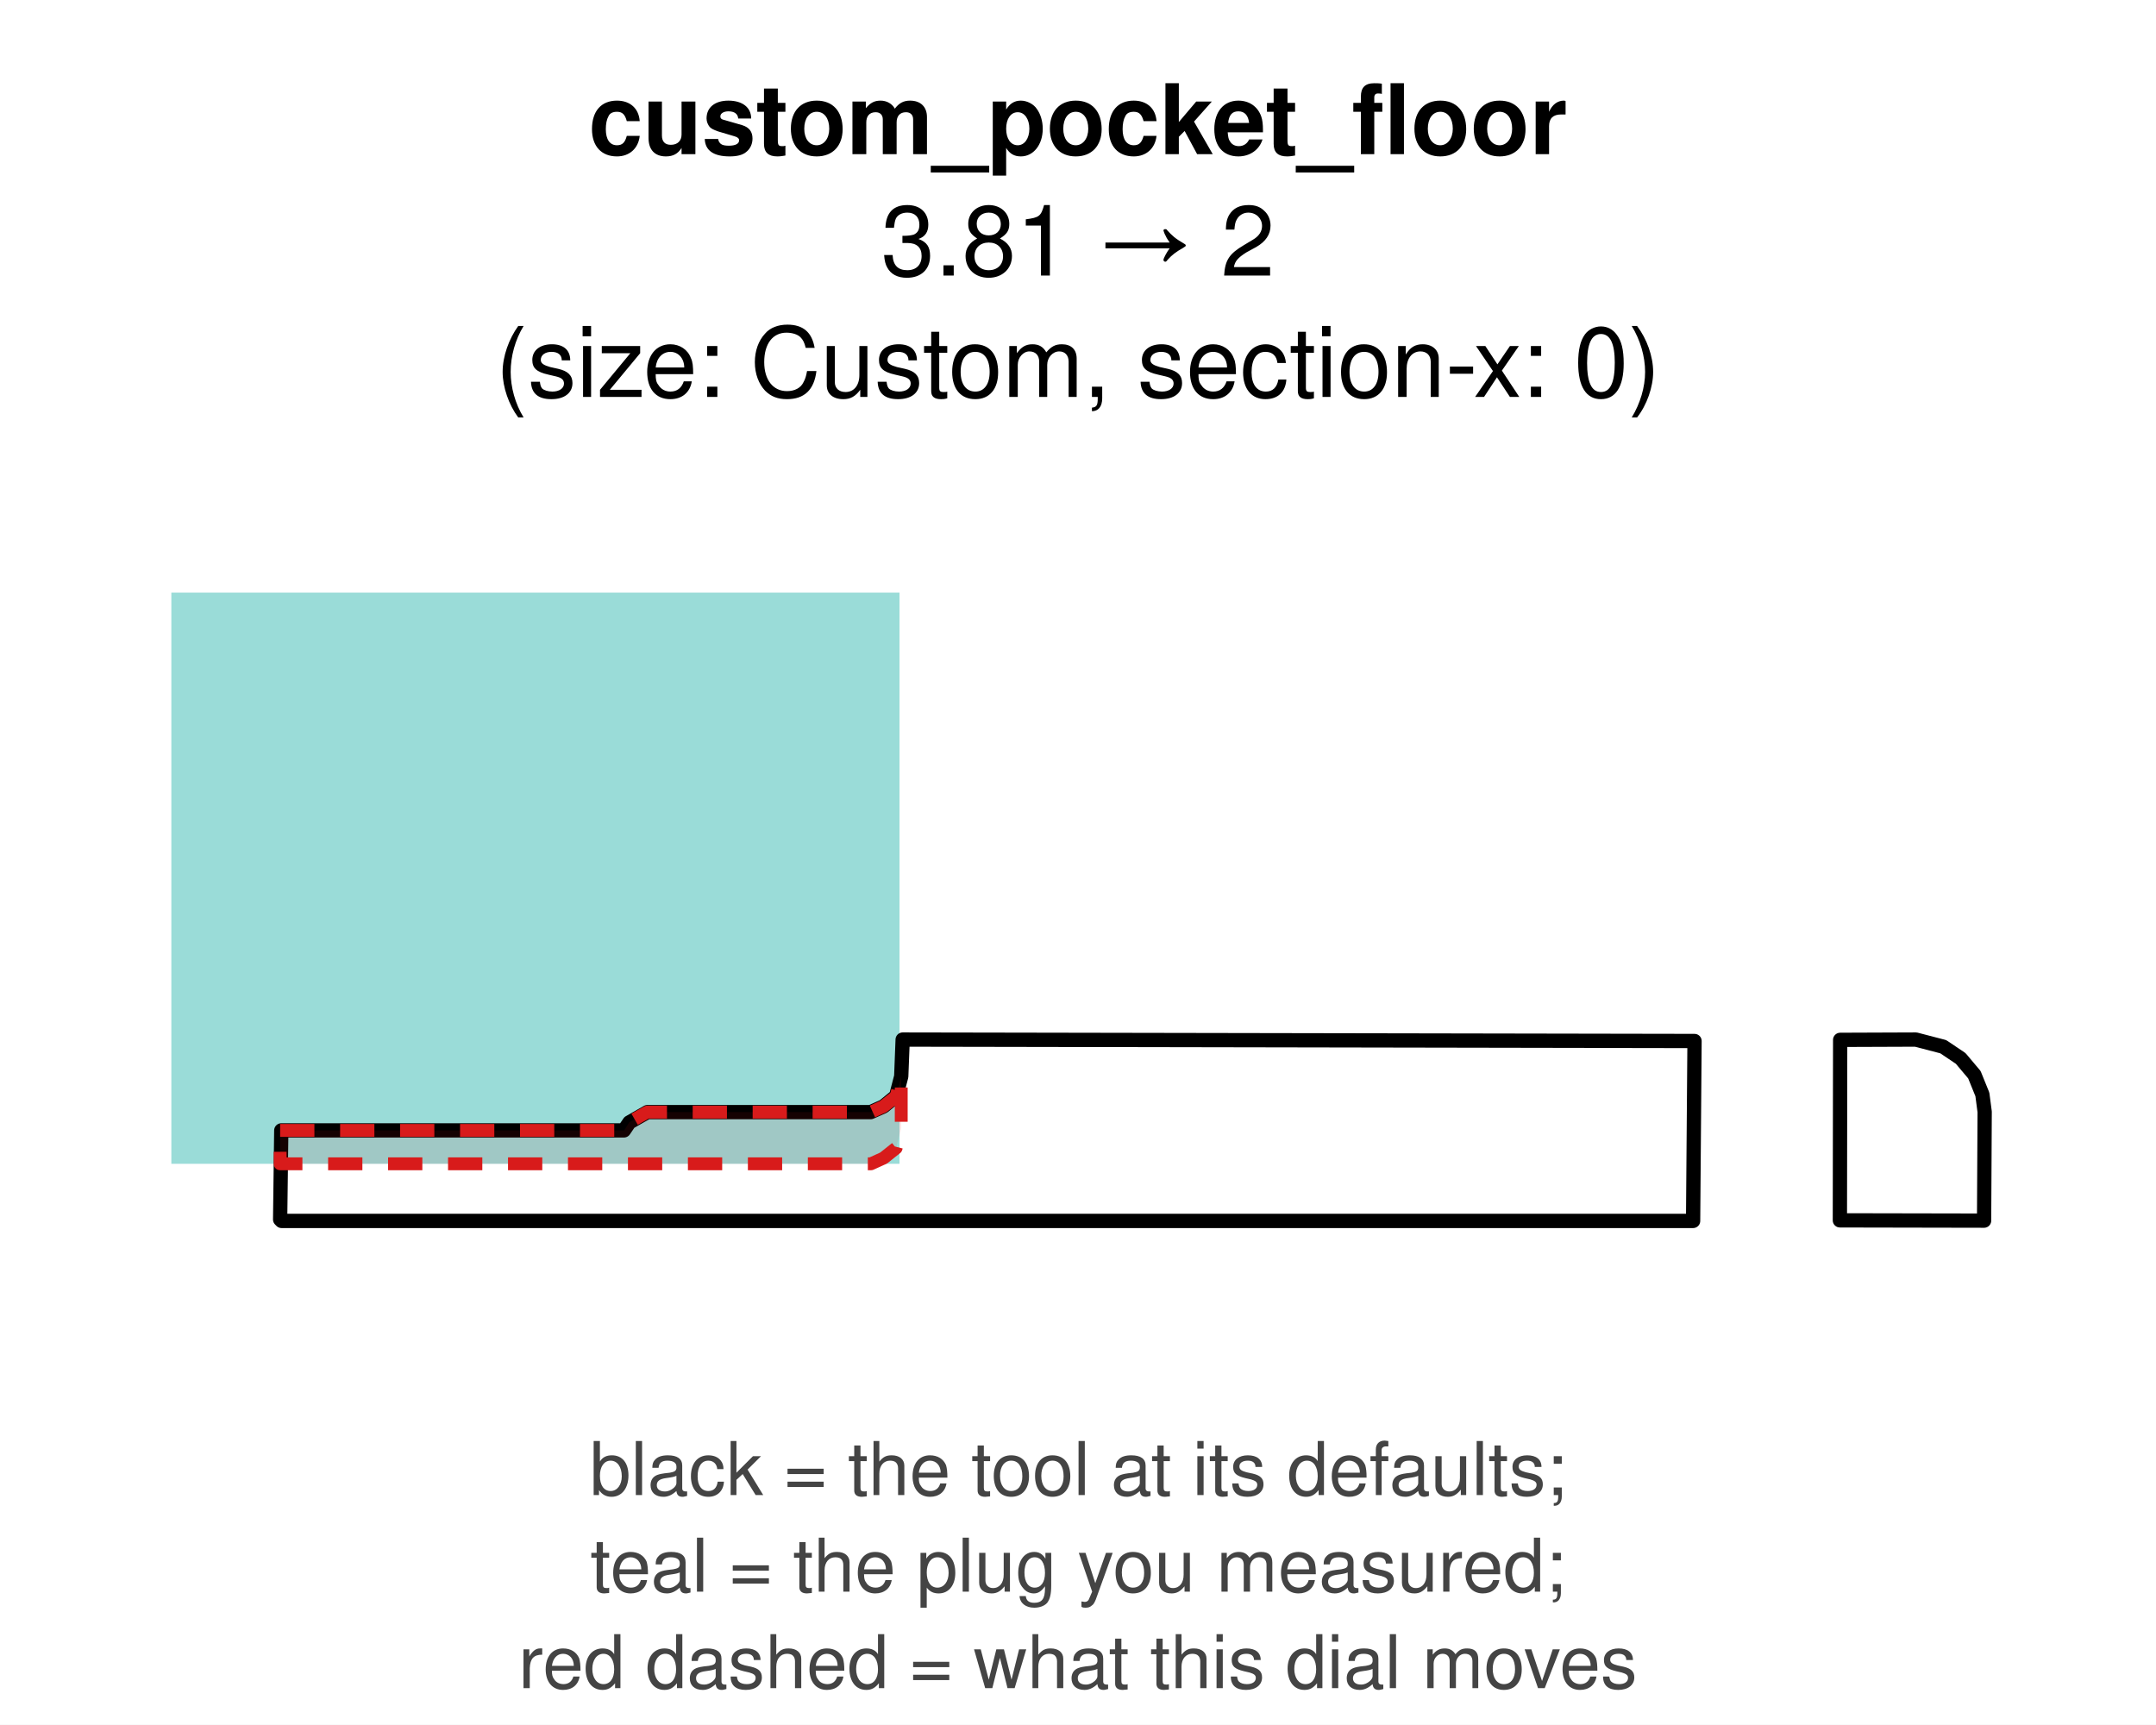
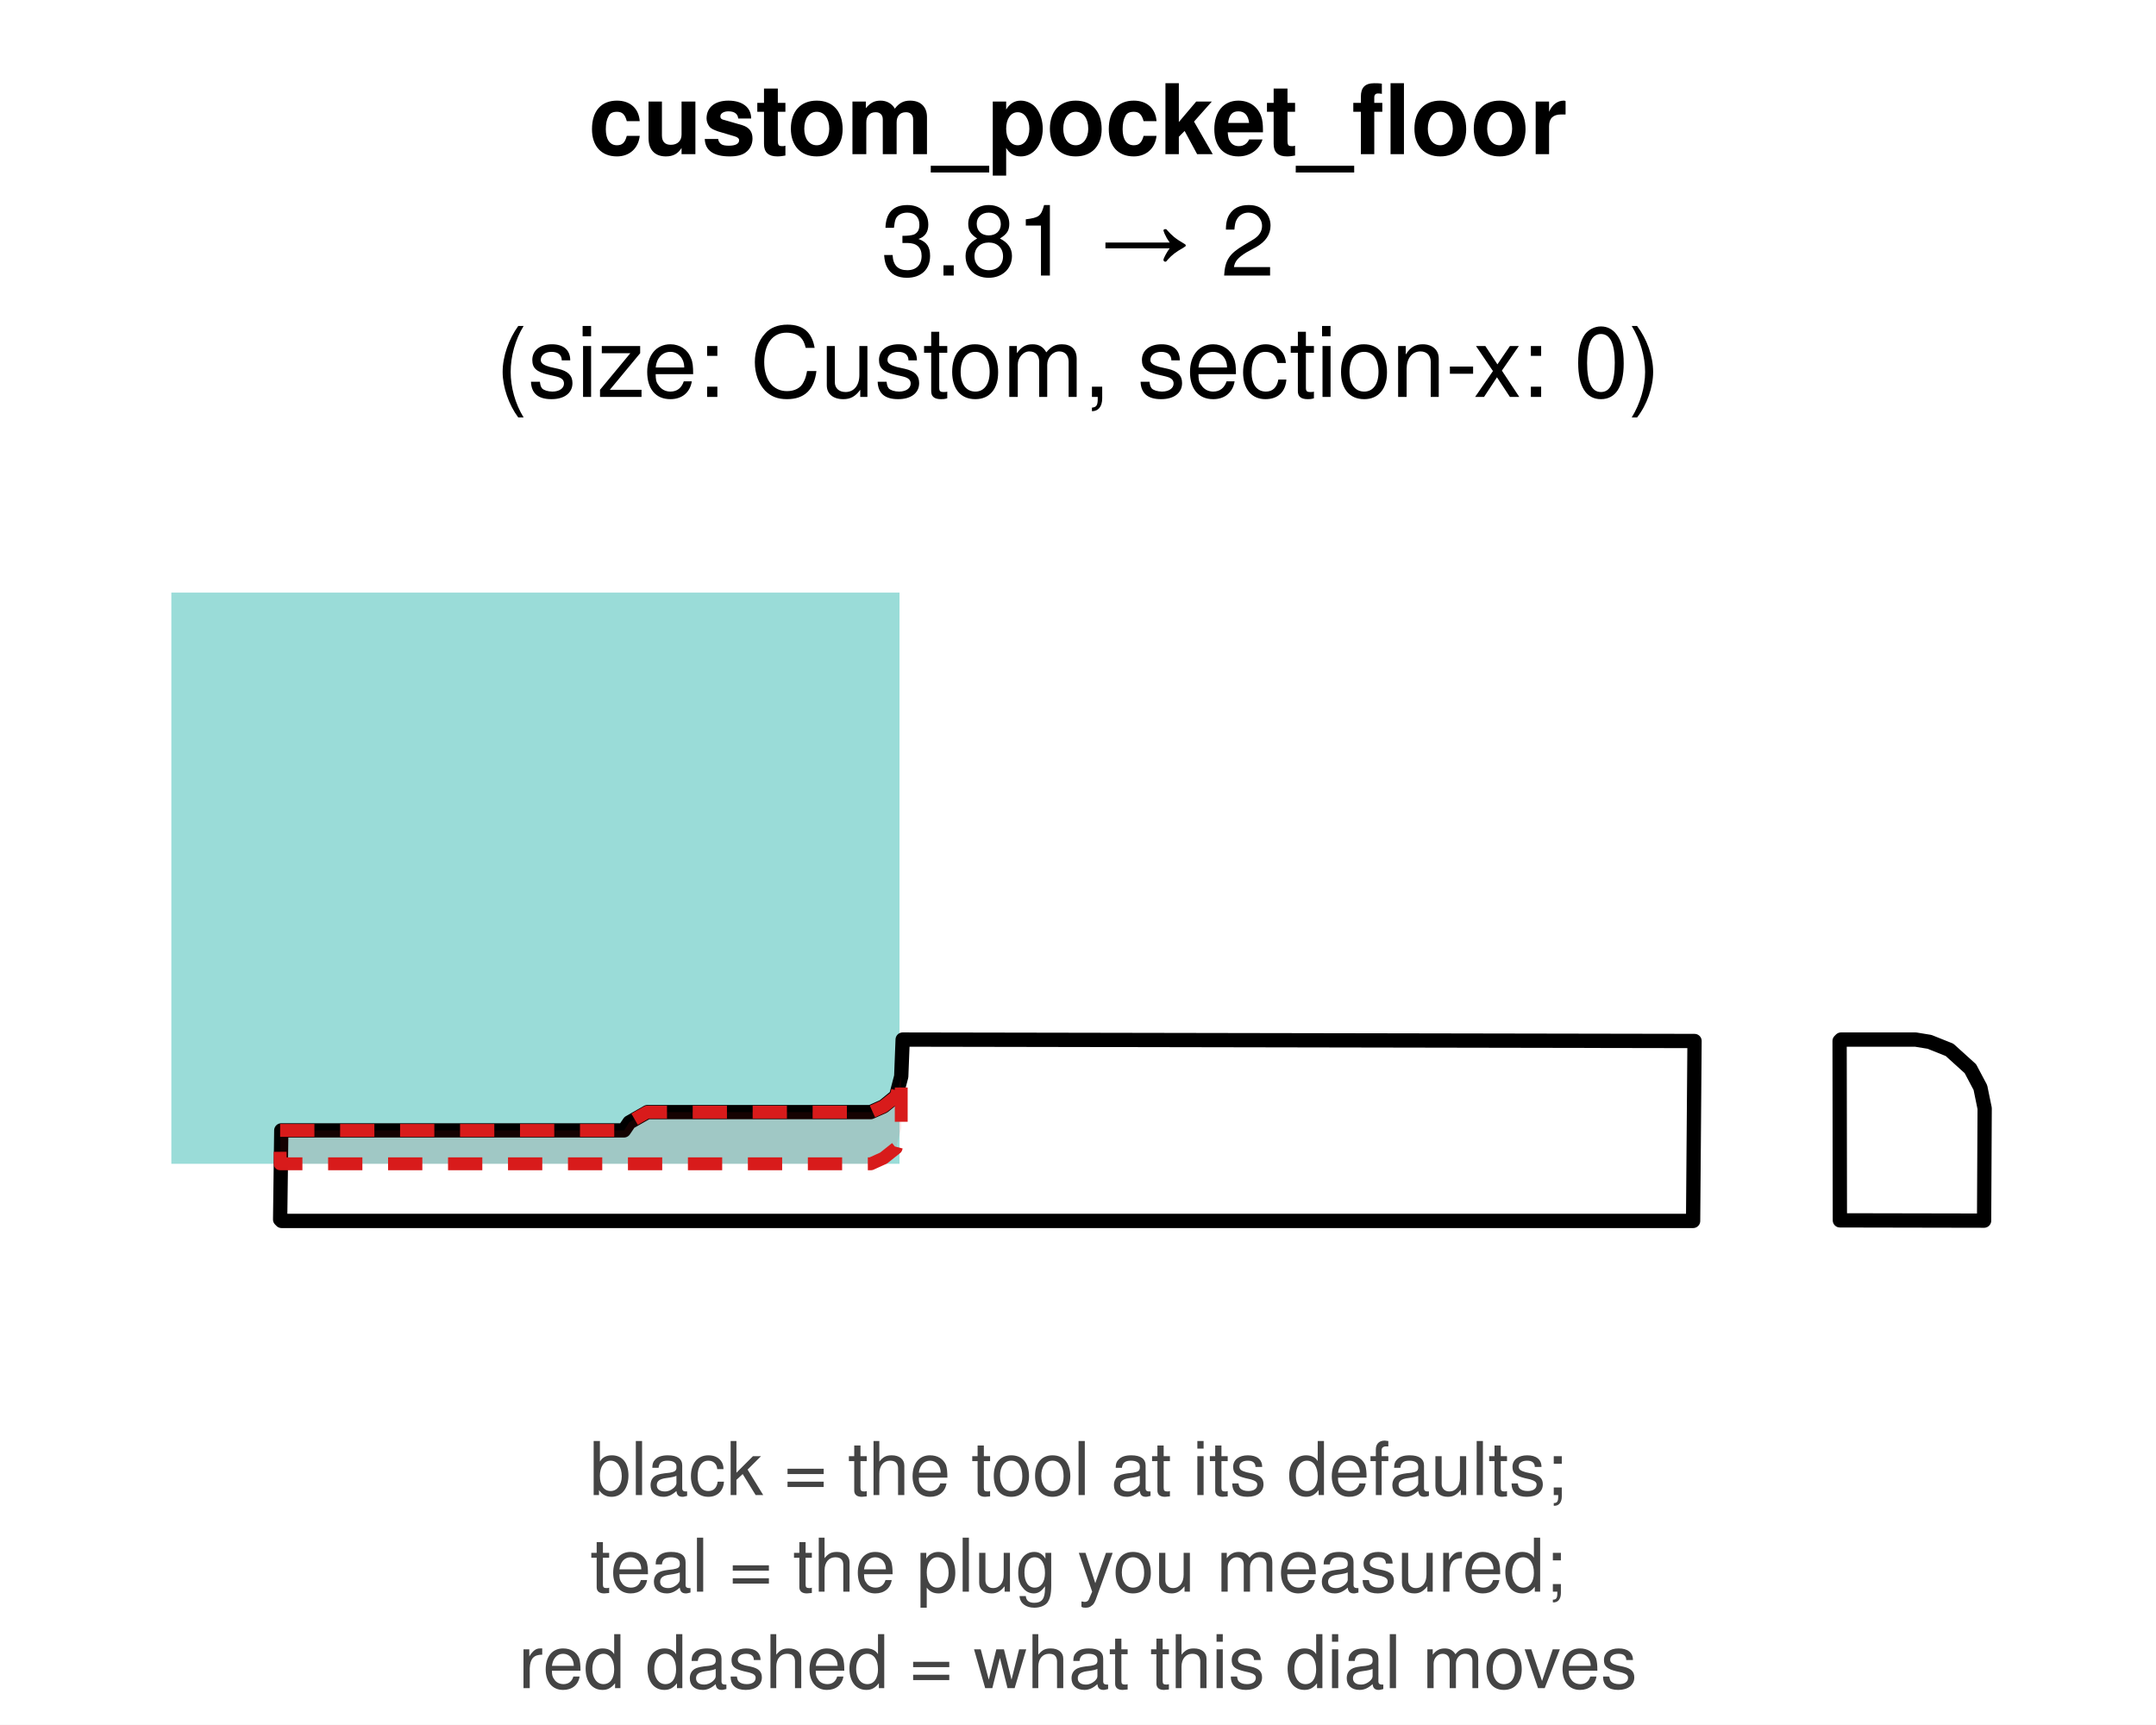
<svg xmlns="http://www.w3.org/2000/svg" width="75.50mm" height="60.39mm" viewBox="0 0 75.50 60.39" role="img">
  <rect width="75.50" height="60.39" fill="white" />
  <text x="37.75" y="5.40" font-family="Helvetica, Arial, sans-serif" font-size="3.40" font-weight="bold" text-anchor="middle" fill="#000">custom_pocket_floor</text>
  <text x="37.75" y="9.65" font-family="Helvetica, Arial, sans-serif" font-size="3.40" text-anchor="middle" fill="#000">3.81 → 2</text>
  <text x="37.75" y="13.90" font-family="Helvetica, Arial, sans-serif" font-size="3.40" text-anchor="middle" fill="#000">(size: Custom, section-x: 0)</text>
  <path d="M 6.00 20.75 L 31.50 20.75 L 31.50 40.75 L 6.00 40.75 L 6.00 20.75 Z" fill="#20b2aa" fill-rule="evenodd" fill-opacity="0.45" stroke="none" />
-   <path d="M 69.50 38.93 L 69.48 42.74 L 64.43 42.73 L 64.44 36.41 L 67.09 36.40 L 68.05 36.65 L 68.66 37.06 L 69.14 37.63 L 69.42 38.32 L 69.50 38.93 Z" fill="none" stroke="#000" stroke-width="0.5" stroke-linejoin="round" stroke-linecap="round" />
+   <path d="M 64.42 36.45 L 64.47 36.40 L 67.08 36.40 L 67.57 36.48 L 68.27 36.76 L 69.00 37.42 L 69.35 38.08 L 69.50 38.81 L 69.48 42.74 L 64.43 42.73 L 64.42 36.45 Z" fill="none" stroke="#000" stroke-width="0.5" stroke-linejoin="round" stroke-linecap="round" />
  <path d="M 9.86 42.75 L 9.81 42.70 L 9.85 39.58 L 21.85 39.58 L 22.04 39.30 L 22.67 38.94 L 30.49 38.94 L 30.94 38.74 L 31.38 38.38 L 31.56 37.69 L 31.61 36.40 L 59.34 36.45 L 59.29 42.75 L 9.86 42.75 Z" fill="none" stroke="#000" stroke-width="0.5" stroke-linejoin="round" stroke-linecap="round" />
  <path d="M 9.81 39.58 L 21.86 39.58 L 22.03 39.30 L 22.66 38.94 L 30.50 38.94 L 30.94 38.74 L 31.38 38.39 L 31.56 37.69 L 31.56 39.50 L 31.38 40.20 L 30.94 40.55 L 30.50 40.75 L 9.81 40.75 L 9.81 39.58 Z" fill="#d81b1b" fill-rule="evenodd" fill-opacity="0.1" stroke="#d81b1b" stroke-width="0.45" stroke-linejoin="round" stroke-dasharray="1.2,0.9" />
  <text x="37.75" y="52.35" font-family="Helvetica, Arial, sans-serif" font-size="2.60" text-anchor="middle" fill="#444444">black = the tool at its defaults;</text>
  <text x="37.75" y="55.73" font-family="Helvetica, Arial, sans-serif" font-size="2.60" text-anchor="middle" fill="#444444">teal = the plug you measured;</text>
  <text x="37.75" y="59.11" font-family="Helvetica, Arial, sans-serif" font-size="2.60" text-anchor="middle" fill="#444444">red dashed = what this dial moves</text>
</svg>
